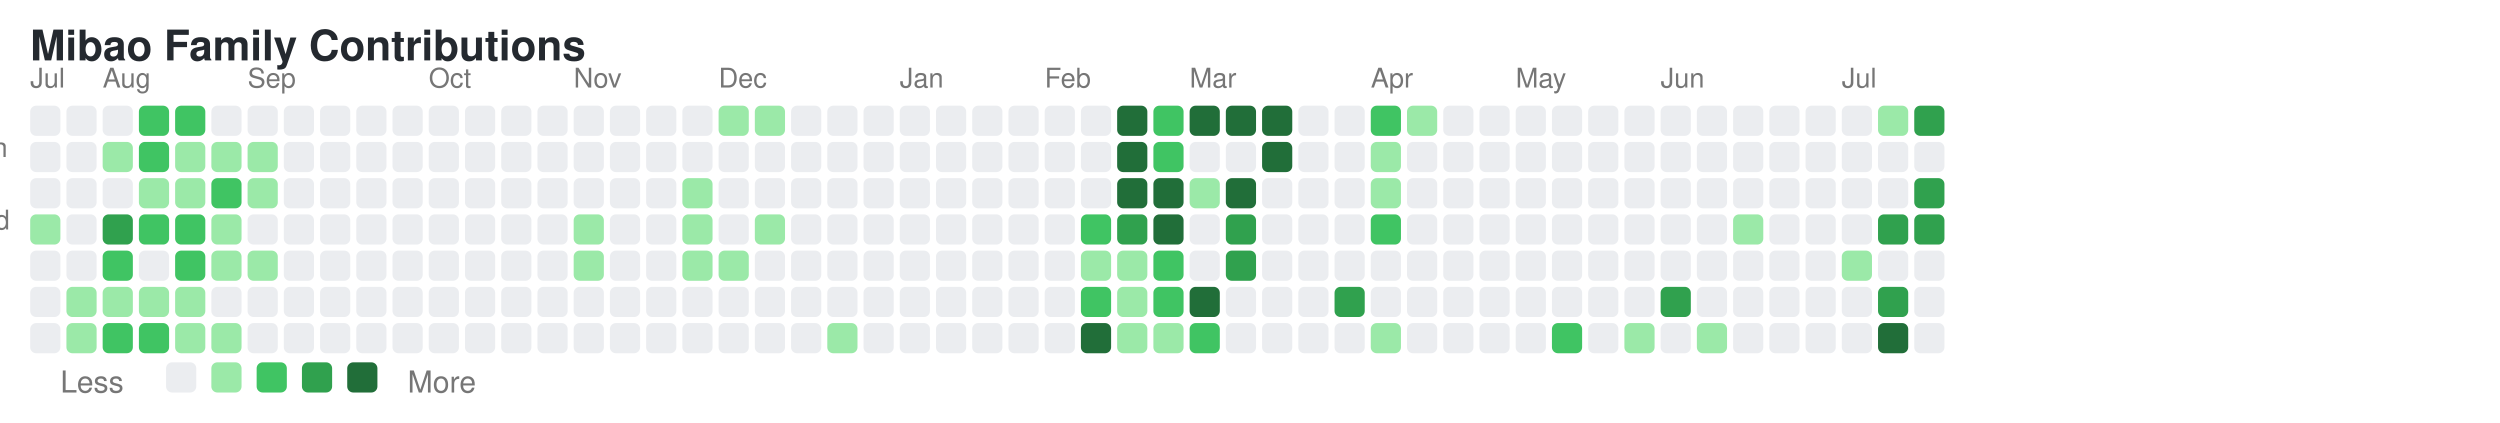
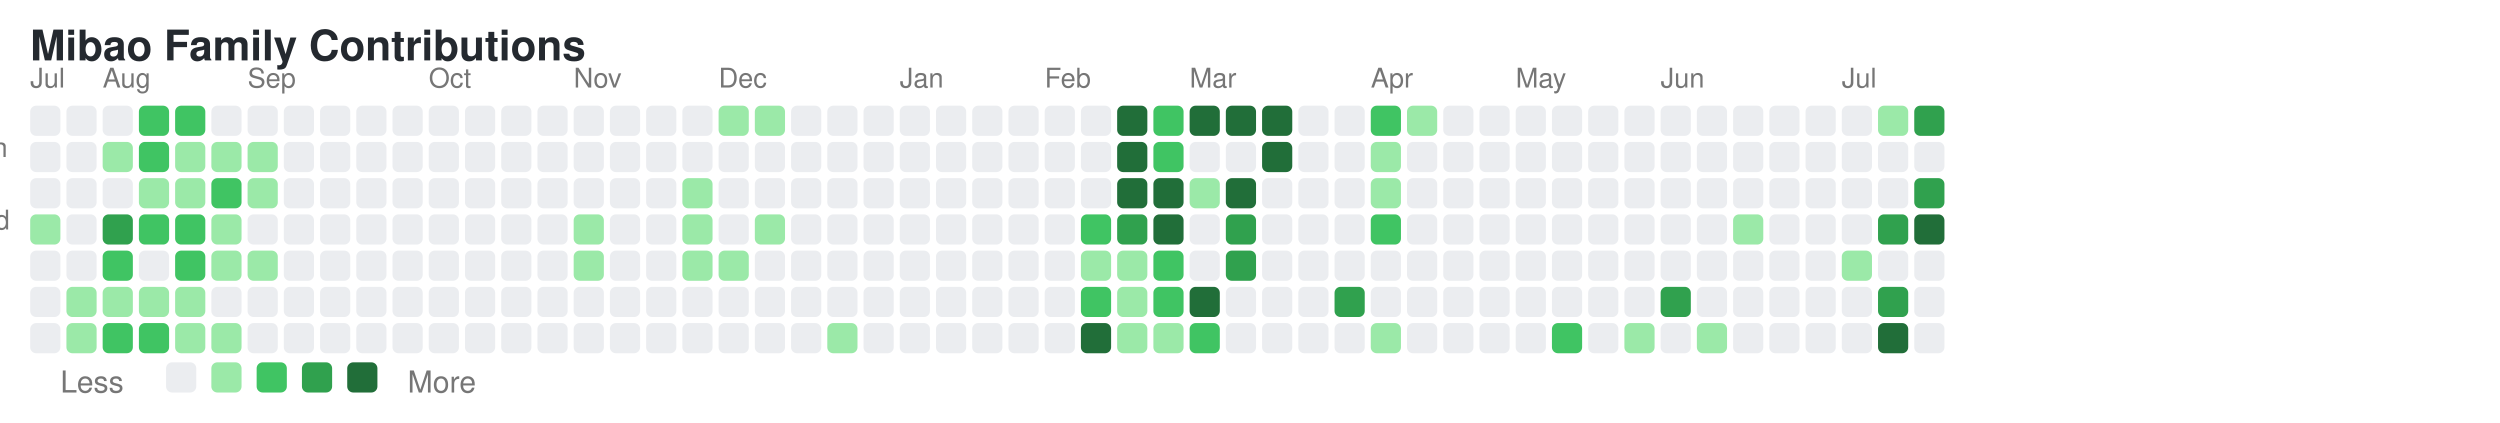
<svg xmlns="http://www.w3.org/2000/svg" width="828" height="140">
  <text x="10" y="20" font-family="-apple-system, BlinkMacSystemFont, Segoe UI, Helvetica, Arial, sans-serif" font-size="14" font-weight="600" fill="#24292f">Mibao Family Contributions</text>
  <g transform="translate(10, 35)">
    <text x="0" y="-6" font-family="-apple-system, BlinkMacSystemFont, Segoe UI, Helvetica, Arial, sans-serif" font-size="9" fill="#767676">Jul</text>
    <text x="24" y="-6" font-family="-apple-system, BlinkMacSystemFont, Segoe UI, Helvetica, Arial, sans-serif" font-size="9" fill="#767676">Aug</text>
    <text x="72" y="-6" font-family="-apple-system, BlinkMacSystemFont, Segoe UI, Helvetica, Arial, sans-serif" font-size="9" fill="#767676">Sep</text>
    <text x="132" y="-6" font-family="-apple-system, BlinkMacSystemFont, Segoe UI, Helvetica, Arial, sans-serif" font-size="9" fill="#767676">Oct</text>
    <text x="180" y="-6" font-family="-apple-system, BlinkMacSystemFont, Segoe UI, Helvetica, Arial, sans-serif" font-size="9" fill="#767676">Nov</text>
    <text x="228" y="-6" font-family="-apple-system, BlinkMacSystemFont, Segoe UI, Helvetica, Arial, sans-serif" font-size="9" fill="#767676">Dec</text>
    <text x="288" y="-6" font-family="-apple-system, BlinkMacSystemFont, Segoe UI, Helvetica, Arial, sans-serif" font-size="9" fill="#767676">Jan</text>
    <text x="336" y="-6" font-family="-apple-system, BlinkMacSystemFont, Segoe UI, Helvetica, Arial, sans-serif" font-size="9" fill="#767676">Feb</text>
    <text x="384" y="-6" font-family="-apple-system, BlinkMacSystemFont, Segoe UI, Helvetica, Arial, sans-serif" font-size="9" fill="#767676">Mar</text>
    <text x="444" y="-6" font-family="-apple-system, BlinkMacSystemFont, Segoe UI, Helvetica, Arial, sans-serif" font-size="9" fill="#767676">Apr</text>
    <text x="492" y="-6" font-family="-apple-system, BlinkMacSystemFont, Segoe UI, Helvetica, Arial, sans-serif" font-size="9" fill="#767676">May</text>
    <text x="540" y="-6" font-family="-apple-system, BlinkMacSystemFont, Segoe UI, Helvetica, Arial, sans-serif" font-size="9" fill="#767676">Jun</text>
    <text x="600" y="-6" font-family="-apple-system, BlinkMacSystemFont, Segoe UI, Helvetica, Arial, sans-serif" font-size="9" fill="#767676">Jul</text>
    <text x="-25" y="17.0" font-family="-apple-system, BlinkMacSystemFont, Segoe UI, Helvetica, Arial, sans-serif" font-size="9" fill="#767676">Mon</text>
    <text x="-25" y="41.0" font-family="-apple-system, BlinkMacSystemFont, Segoe UI, Helvetica, Arial, sans-serif" font-size="9" fill="#767676">Wed</text>
    <text x="-25" y="65.0" font-family="-apple-system, BlinkMacSystemFont, Segoe UI, Helvetica, Arial, sans-serif" font-size="9" fill="#767676">Fri</text>
    <rect x="0" y="0" width="10" height="10" fill="#ebedf0" rx="2" />
    <rect x="0" y="12" width="10" height="10" fill="#ebedf0" rx="2" />
    <rect x="0" y="24" width="10" height="10" fill="#ebedf0" rx="2" />
    <rect x="0" y="36" width="10" height="10" fill="#9be9a8" rx="2" />
    <rect x="0" y="48" width="10" height="10" fill="#ebedf0" rx="2" />
    <rect x="0" y="60" width="10" height="10" fill="#ebedf0" rx="2" />
    <rect x="0" y="72" width="10" height="10" fill="#ebedf0" rx="2" />
    <rect x="12" y="0" width="10" height="10" fill="#ebedf0" rx="2" />
    <rect x="12" y="12" width="10" height="10" fill="#ebedf0" rx="2" />
    <rect x="12" y="24" width="10" height="10" fill="#ebedf0" rx="2" />
    <rect x="12" y="36" width="10" height="10" fill="#ebedf0" rx="2" />
    <rect x="12" y="48" width="10" height="10" fill="#ebedf0" rx="2" />
    <rect x="12" y="60" width="10" height="10" fill="#9be9a8" rx="2" />
    <rect x="12" y="72" width="10" height="10" fill="#9be9a8" rx="2" />
    <rect x="24" y="0" width="10" height="10" fill="#ebedf0" rx="2" />
    <rect x="24" y="12" width="10" height="10" fill="#9be9a8" rx="2" />
    <rect x="24" y="24" width="10" height="10" fill="#ebedf0" rx="2" />
    <rect x="24" y="36" width="10" height="10" fill="#30a14e" rx="2" />
    <rect x="24" y="48" width="10" height="10" fill="#40c463" rx="2" />
    <rect x="24" y="60" width="10" height="10" fill="#9be9a8" rx="2" />
    <rect x="24" y="72" width="10" height="10" fill="#40c463" rx="2" />
    <rect x="36" y="0" width="10" height="10" fill="#40c463" rx="2" />
    <rect x="36" y="12" width="10" height="10" fill="#40c463" rx="2" />
    <rect x="36" y="24" width="10" height="10" fill="#9be9a8" rx="2" />
    <rect x="36" y="36" width="10" height="10" fill="#40c463" rx="2" />
    <rect x="36" y="48" width="10" height="10" fill="#ebedf0" rx="2" />
    <rect x="36" y="60" width="10" height="10" fill="#9be9a8" rx="2" />
    <rect x="36" y="72" width="10" height="10" fill="#40c463" rx="2" />
    <rect x="48" y="0" width="10" height="10" fill="#40c463" rx="2" />
    <rect x="48" y="12" width="10" height="10" fill="#9be9a8" rx="2" />
    <rect x="48" y="24" width="10" height="10" fill="#9be9a8" rx="2" />
    <rect x="48" y="36" width="10" height="10" fill="#40c463" rx="2" />
    <rect x="48" y="48" width="10" height="10" fill="#40c463" rx="2" />
    <rect x="48" y="60" width="10" height="10" fill="#9be9a8" rx="2" />
    <rect x="48" y="72" width="10" height="10" fill="#9be9a8" rx="2" />
    <rect x="60" y="0" width="10" height="10" fill="#ebedf0" rx="2" />
    <rect x="60" y="12" width="10" height="10" fill="#9be9a8" rx="2" />
    <rect x="60" y="24" width="10" height="10" fill="#40c463" rx="2" />
    <rect x="60" y="36" width="10" height="10" fill="#9be9a8" rx="2" />
    <rect x="60" y="48" width="10" height="10" fill="#9be9a8" rx="2" />
    <rect x="60" y="60" width="10" height="10" fill="#ebedf0" rx="2" />
    <rect x="60" y="72" width="10" height="10" fill="#9be9a8" rx="2" />
    <rect x="72" y="0" width="10" height="10" fill="#ebedf0" rx="2" />
    <rect x="72" y="12" width="10" height="10" fill="#9be9a8" rx="2" />
    <rect x="72" y="24" width="10" height="10" fill="#9be9a8" rx="2" />
    <rect x="72" y="36" width="10" height="10" fill="#ebedf0" rx="2" />
    <rect x="72" y="48" width="10" height="10" fill="#9be9a8" rx="2" />
    <rect x="72" y="60" width="10" height="10" fill="#ebedf0" rx="2" />
    <rect x="72" y="72" width="10" height="10" fill="#ebedf0" rx="2" />
    <rect x="84" y="0" width="10" height="10" fill="#ebedf0" rx="2" />
    <rect x="84" y="12" width="10" height="10" fill="#ebedf0" rx="2" />
    <rect x="84" y="24" width="10" height="10" fill="#ebedf0" rx="2" />
    <rect x="84" y="36" width="10" height="10" fill="#ebedf0" rx="2" />
    <rect x="84" y="48" width="10" height="10" fill="#ebedf0" rx="2" />
    <rect x="84" y="60" width="10" height="10" fill="#ebedf0" rx="2" />
    <rect x="84" y="72" width="10" height="10" fill="#ebedf0" rx="2" />
    <rect x="96" y="0" width="10" height="10" fill="#ebedf0" rx="2" />
    <rect x="96" y="12" width="10" height="10" fill="#ebedf0" rx="2" />
    <rect x="96" y="24" width="10" height="10" fill="#ebedf0" rx="2" />
    <rect x="96" y="36" width="10" height="10" fill="#ebedf0" rx="2" />
    <rect x="96" y="48" width="10" height="10" fill="#ebedf0" rx="2" />
    <rect x="96" y="60" width="10" height="10" fill="#ebedf0" rx="2" />
    <rect x="96" y="72" width="10" height="10" fill="#ebedf0" rx="2" />
    <rect x="108" y="0" width="10" height="10" fill="#ebedf0" rx="2" />
    <rect x="108" y="12" width="10" height="10" fill="#ebedf0" rx="2" />
    <rect x="108" y="24" width="10" height="10" fill="#ebedf0" rx="2" />
    <rect x="108" y="36" width="10" height="10" fill="#ebedf0" rx="2" />
    <rect x="108" y="48" width="10" height="10" fill="#ebedf0" rx="2" />
    <rect x="108" y="60" width="10" height="10" fill="#ebedf0" rx="2" />
    <rect x="108" y="72" width="10" height="10" fill="#ebedf0" rx="2" />
    <rect x="120" y="0" width="10" height="10" fill="#ebedf0" rx="2" />
    <rect x="120" y="12" width="10" height="10" fill="#ebedf0" rx="2" />
    <rect x="120" y="24" width="10" height="10" fill="#ebedf0" rx="2" />
    <rect x="120" y="36" width="10" height="10" fill="#ebedf0" rx="2" />
    <rect x="120" y="48" width="10" height="10" fill="#ebedf0" rx="2" />
    <rect x="120" y="60" width="10" height="10" fill="#ebedf0" rx="2" />
    <rect x="120" y="72" width="10" height="10" fill="#ebedf0" rx="2" />
    <rect x="132" y="0" width="10" height="10" fill="#ebedf0" rx="2" />
    <rect x="132" y="12" width="10" height="10" fill="#ebedf0" rx="2" />
    <rect x="132" y="24" width="10" height="10" fill="#ebedf0" rx="2" />
    <rect x="132" y="36" width="10" height="10" fill="#ebedf0" rx="2" />
    <rect x="132" y="48" width="10" height="10" fill="#ebedf0" rx="2" />
    <rect x="132" y="60" width="10" height="10" fill="#ebedf0" rx="2" />
    <rect x="132" y="72" width="10" height="10" fill="#ebedf0" rx="2" />
    <rect x="144" y="0" width="10" height="10" fill="#ebedf0" rx="2" />
    <rect x="144" y="12" width="10" height="10" fill="#ebedf0" rx="2" />
    <rect x="144" y="24" width="10" height="10" fill="#ebedf0" rx="2" />
    <rect x="144" y="36" width="10" height="10" fill="#ebedf0" rx="2" />
    <rect x="144" y="48" width="10" height="10" fill="#ebedf0" rx="2" />
    <rect x="144" y="60" width="10" height="10" fill="#ebedf0" rx="2" />
    <rect x="144" y="72" width="10" height="10" fill="#ebedf0" rx="2" />
    <rect x="156" y="0" width="10" height="10" fill="#ebedf0" rx="2" />
    <rect x="156" y="12" width="10" height="10" fill="#ebedf0" rx="2" />
    <rect x="156" y="24" width="10" height="10" fill="#ebedf0" rx="2" />
    <rect x="156" y="36" width="10" height="10" fill="#ebedf0" rx="2" />
    <rect x="156" y="48" width="10" height="10" fill="#ebedf0" rx="2" />
    <rect x="156" y="60" width="10" height="10" fill="#ebedf0" rx="2" />
    <rect x="156" y="72" width="10" height="10" fill="#ebedf0" rx="2" />
    <rect x="168" y="0" width="10" height="10" fill="#ebedf0" rx="2" />
    <rect x="168" y="12" width="10" height="10" fill="#ebedf0" rx="2" />
    <rect x="168" y="24" width="10" height="10" fill="#ebedf0" rx="2" />
    <rect x="168" y="36" width="10" height="10" fill="#ebedf0" rx="2" />
    <rect x="168" y="48" width="10" height="10" fill="#ebedf0" rx="2" />
    <rect x="168" y="60" width="10" height="10" fill="#ebedf0" rx="2" />
    <rect x="168" y="72" width="10" height="10" fill="#ebedf0" rx="2" />
    <rect x="180" y="0" width="10" height="10" fill="#ebedf0" rx="2" />
    <rect x="180" y="12" width="10" height="10" fill="#ebedf0" rx="2" />
    <rect x="180" y="24" width="10" height="10" fill="#ebedf0" rx="2" />
    <rect x="180" y="36" width="10" height="10" fill="#9be9a8" rx="2" />
    <rect x="180" y="48" width="10" height="10" fill="#9be9a8" rx="2" />
    <rect x="180" y="60" width="10" height="10" fill="#ebedf0" rx="2" />
    <rect x="180" y="72" width="10" height="10" fill="#ebedf0" rx="2" />
    <rect x="192" y="0" width="10" height="10" fill="#ebedf0" rx="2" />
    <rect x="192" y="12" width="10" height="10" fill="#ebedf0" rx="2" />
    <rect x="192" y="24" width="10" height="10" fill="#ebedf0" rx="2" />
    <rect x="192" y="36" width="10" height="10" fill="#ebedf0" rx="2" />
    <rect x="192" y="48" width="10" height="10" fill="#ebedf0" rx="2" />
    <rect x="192" y="60" width="10" height="10" fill="#ebedf0" rx="2" />
    <rect x="192" y="72" width="10" height="10" fill="#ebedf0" rx="2" />
    <rect x="204" y="0" width="10" height="10" fill="#ebedf0" rx="2" />
    <rect x="204" y="12" width="10" height="10" fill="#ebedf0" rx="2" />
    <rect x="204" y="24" width="10" height="10" fill="#ebedf0" rx="2" />
    <rect x="204" y="36" width="10" height="10" fill="#ebedf0" rx="2" />
    <rect x="204" y="48" width="10" height="10" fill="#ebedf0" rx="2" />
    <rect x="204" y="60" width="10" height="10" fill="#ebedf0" rx="2" />
    <rect x="204" y="72" width="10" height="10" fill="#ebedf0" rx="2" />
    <rect x="216" y="0" width="10" height="10" fill="#ebedf0" rx="2" />
    <rect x="216" y="12" width="10" height="10" fill="#ebedf0" rx="2" />
    <rect x="216" y="24" width="10" height="10" fill="#9be9a8" rx="2" />
    <rect x="216" y="36" width="10" height="10" fill="#9be9a8" rx="2" />
    <rect x="216" y="48" width="10" height="10" fill="#9be9a8" rx="2" />
    <rect x="216" y="60" width="10" height="10" fill="#ebedf0" rx="2" />
    <rect x="216" y="72" width="10" height="10" fill="#ebedf0" rx="2" />
    <rect x="228" y="0" width="10" height="10" fill="#9be9a8" rx="2" />
    <rect x="228" y="12" width="10" height="10" fill="#ebedf0" rx="2" />
    <rect x="228" y="24" width="10" height="10" fill="#ebedf0" rx="2" />
    <rect x="228" y="36" width="10" height="10" fill="#ebedf0" rx="2" />
    <rect x="228" y="48" width="10" height="10" fill="#9be9a8" rx="2" />
    <rect x="228" y="60" width="10" height="10" fill="#ebedf0" rx="2" />
    <rect x="228" y="72" width="10" height="10" fill="#ebedf0" rx="2" />
    <rect x="240" y="0" width="10" height="10" fill="#9be9a8" rx="2" />
    <rect x="240" y="12" width="10" height="10" fill="#ebedf0" rx="2" />
    <rect x="240" y="24" width="10" height="10" fill="#ebedf0" rx="2" />
    <rect x="240" y="36" width="10" height="10" fill="#9be9a8" rx="2" />
    <rect x="240" y="48" width="10" height="10" fill="#ebedf0" rx="2" />
    <rect x="240" y="60" width="10" height="10" fill="#ebedf0" rx="2" />
    <rect x="240" y="72" width="10" height="10" fill="#ebedf0" rx="2" />
    <rect x="252" y="0" width="10" height="10" fill="#ebedf0" rx="2" />
    <rect x="252" y="12" width="10" height="10" fill="#ebedf0" rx="2" />
    <rect x="252" y="24" width="10" height="10" fill="#ebedf0" rx="2" />
    <rect x="252" y="36" width="10" height="10" fill="#ebedf0" rx="2" />
    <rect x="252" y="48" width="10" height="10" fill="#ebedf0" rx="2" />
    <rect x="252" y="60" width="10" height="10" fill="#ebedf0" rx="2" />
    <rect x="252" y="72" width="10" height="10" fill="#ebedf0" rx="2" />
    <rect x="264" y="0" width="10" height="10" fill="#ebedf0" rx="2" />
    <rect x="264" y="12" width="10" height="10" fill="#ebedf0" rx="2" />
    <rect x="264" y="24" width="10" height="10" fill="#ebedf0" rx="2" />
    <rect x="264" y="36" width="10" height="10" fill="#ebedf0" rx="2" />
    <rect x="264" y="48" width="10" height="10" fill="#ebedf0" rx="2" />
    <rect x="264" y="60" width="10" height="10" fill="#ebedf0" rx="2" />
    <rect x="264" y="72" width="10" height="10" fill="#9be9a8" rx="2" />
    <rect x="276" y="0" width="10" height="10" fill="#ebedf0" rx="2" />
    <rect x="276" y="12" width="10" height="10" fill="#ebedf0" rx="2" />
    <rect x="276" y="24" width="10" height="10" fill="#ebedf0" rx="2" />
    <rect x="276" y="36" width="10" height="10" fill="#ebedf0" rx="2" />
    <rect x="276" y="48" width="10" height="10" fill="#ebedf0" rx="2" />
    <rect x="276" y="60" width="10" height="10" fill="#ebedf0" rx="2" />
    <rect x="276" y="72" width="10" height="10" fill="#ebedf0" rx="2" />
    <rect x="288" y="0" width="10" height="10" fill="#ebedf0" rx="2" />
    <rect x="288" y="12" width="10" height="10" fill="#ebedf0" rx="2" />
    <rect x="288" y="24" width="10" height="10" fill="#ebedf0" rx="2" />
    <rect x="288" y="36" width="10" height="10" fill="#ebedf0" rx="2" />
    <rect x="288" y="48" width="10" height="10" fill="#ebedf0" rx="2" />
    <rect x="288" y="60" width="10" height="10" fill="#ebedf0" rx="2" />
    <rect x="288" y="72" width="10" height="10" fill="#ebedf0" rx="2" />
    <rect x="300" y="0" width="10" height="10" fill="#ebedf0" rx="2" />
    <rect x="300" y="12" width="10" height="10" fill="#ebedf0" rx="2" />
    <rect x="300" y="24" width="10" height="10" fill="#ebedf0" rx="2" />
    <rect x="300" y="36" width="10" height="10" fill="#ebedf0" rx="2" />
    <rect x="300" y="48" width="10" height="10" fill="#ebedf0" rx="2" />
    <rect x="300" y="60" width="10" height="10" fill="#ebedf0" rx="2" />
    <rect x="300" y="72" width="10" height="10" fill="#ebedf0" rx="2" />
    <rect x="312" y="0" width="10" height="10" fill="#ebedf0" rx="2" />
    <rect x="312" y="12" width="10" height="10" fill="#ebedf0" rx="2" />
    <rect x="312" y="24" width="10" height="10" fill="#ebedf0" rx="2" />
    <rect x="312" y="36" width="10" height="10" fill="#ebedf0" rx="2" />
    <rect x="312" y="48" width="10" height="10" fill="#ebedf0" rx="2" />
    <rect x="312" y="60" width="10" height="10" fill="#ebedf0" rx="2" />
    <rect x="312" y="72" width="10" height="10" fill="#ebedf0" rx="2" />
    <rect x="324" y="0" width="10" height="10" fill="#ebedf0" rx="2" />
    <rect x="324" y="12" width="10" height="10" fill="#ebedf0" rx="2" />
    <rect x="324" y="24" width="10" height="10" fill="#ebedf0" rx="2" />
    <rect x="324" y="36" width="10" height="10" fill="#ebedf0" rx="2" />
    <rect x="324" y="48" width="10" height="10" fill="#ebedf0" rx="2" />
    <rect x="324" y="60" width="10" height="10" fill="#ebedf0" rx="2" />
    <rect x="324" y="72" width="10" height="10" fill="#ebedf0" rx="2" />
    <rect x="336" y="0" width="10" height="10" fill="#ebedf0" rx="2" />
    <rect x="336" y="12" width="10" height="10" fill="#ebedf0" rx="2" />
    <rect x="336" y="24" width="10" height="10" fill="#ebedf0" rx="2" />
    <rect x="336" y="36" width="10" height="10" fill="#ebedf0" rx="2" />
    <rect x="336" y="48" width="10" height="10" fill="#ebedf0" rx="2" />
    <rect x="336" y="60" width="10" height="10" fill="#ebedf0" rx="2" />
    <rect x="336" y="72" width="10" height="10" fill="#ebedf0" rx="2" />
    <rect x="348" y="0" width="10" height="10" fill="#ebedf0" rx="2" />
    <rect x="348" y="12" width="10" height="10" fill="#ebedf0" rx="2" />
    <rect x="348" y="24" width="10" height="10" fill="#ebedf0" rx="2" />
    <rect x="348" y="36" width="10" height="10" fill="#40c463" rx="2" />
    <rect x="348" y="48" width="10" height="10" fill="#9be9a8" rx="2" />
    <rect x="348" y="60" width="10" height="10" fill="#40c463" rx="2" />
    <rect x="348" y="72" width="10" height="10" fill="#216e39" rx="2" />
    <rect x="360" y="0" width="10" height="10" fill="#216e39" rx="2" />
    <rect x="360" y="12" width="10" height="10" fill="#216e39" rx="2" />
    <rect x="360" y="24" width="10" height="10" fill="#216e39" rx="2" />
    <rect x="360" y="36" width="10" height="10" fill="#30a14e" rx="2" />
    <rect x="360" y="48" width="10" height="10" fill="#9be9a8" rx="2" />
    <rect x="360" y="60" width="10" height="10" fill="#9be9a8" rx="2" />
    <rect x="360" y="72" width="10" height="10" fill="#9be9a8" rx="2" />
    <rect x="372" y="0" width="10" height="10" fill="#40c463" rx="2" />
    <rect x="372" y="12" width="10" height="10" fill="#40c463" rx="2" />
    <rect x="372" y="24" width="10" height="10" fill="#216e39" rx="2" />
    <rect x="372" y="36" width="10" height="10" fill="#216e39" rx="2" />
    <rect x="372" y="48" width="10" height="10" fill="#40c463" rx="2" />
    <rect x="372" y="60" width="10" height="10" fill="#40c463" rx="2" />
    <rect x="372" y="72" width="10" height="10" fill="#9be9a8" rx="2" />
    <rect x="384" y="0" width="10" height="10" fill="#216e39" rx="2" />
    <rect x="384" y="12" width="10" height="10" fill="#ebedf0" rx="2" />
    <rect x="384" y="24" width="10" height="10" fill="#9be9a8" rx="2" />
    <rect x="384" y="36" width="10" height="10" fill="#ebedf0" rx="2" />
    <rect x="384" y="48" width="10" height="10" fill="#ebedf0" rx="2" />
    <rect x="384" y="60" width="10" height="10" fill="#216e39" rx="2" />
    <rect x="384" y="72" width="10" height="10" fill="#40c463" rx="2" />
    <rect x="396" y="0" width="10" height="10" fill="#216e39" rx="2" />
    <rect x="396" y="12" width="10" height="10" fill="#ebedf0" rx="2" />
    <rect x="396" y="24" width="10" height="10" fill="#216e39" rx="2" />
    <rect x="396" y="36" width="10" height="10" fill="#30a14e" rx="2" />
    <rect x="396" y="48" width="10" height="10" fill="#30a14e" rx="2" />
    <rect x="396" y="60" width="10" height="10" fill="#ebedf0" rx="2" />
    <rect x="396" y="72" width="10" height="10" fill="#ebedf0" rx="2" />
    <rect x="408" y="0" width="10" height="10" fill="#216e39" rx="2" />
    <rect x="408" y="12" width="10" height="10" fill="#216e39" rx="2" />
    <rect x="408" y="24" width="10" height="10" fill="#ebedf0" rx="2" />
    <rect x="408" y="36" width="10" height="10" fill="#ebedf0" rx="2" />
    <rect x="408" y="48" width="10" height="10" fill="#ebedf0" rx="2" />
    <rect x="408" y="60" width="10" height="10" fill="#ebedf0" rx="2" />
    <rect x="408" y="72" width="10" height="10" fill="#ebedf0" rx="2" />
    <rect x="420" y="0" width="10" height="10" fill="#ebedf0" rx="2" />
    <rect x="420" y="12" width="10" height="10" fill="#ebedf0" rx="2" />
    <rect x="420" y="24" width="10" height="10" fill="#ebedf0" rx="2" />
    <rect x="420" y="36" width="10" height="10" fill="#ebedf0" rx="2" />
    <rect x="420" y="48" width="10" height="10" fill="#ebedf0" rx="2" />
    <rect x="420" y="60" width="10" height="10" fill="#ebedf0" rx="2" />
    <rect x="420" y="72" width="10" height="10" fill="#ebedf0" rx="2" />
    <rect x="432" y="0" width="10" height="10" fill="#ebedf0" rx="2" />
    <rect x="432" y="12" width="10" height="10" fill="#ebedf0" rx="2" />
    <rect x="432" y="24" width="10" height="10" fill="#ebedf0" rx="2" />
    <rect x="432" y="36" width="10" height="10" fill="#ebedf0" rx="2" />
    <rect x="432" y="48" width="10" height="10" fill="#ebedf0" rx="2" />
    <rect x="432" y="60" width="10" height="10" fill="#30a14e" rx="2" />
    <rect x="432" y="72" width="10" height="10" fill="#ebedf0" rx="2" />
    <rect x="444" y="0" width="10" height="10" fill="#40c463" rx="2" />
    <rect x="444" y="12" width="10" height="10" fill="#9be9a8" rx="2" />
    <rect x="444" y="24" width="10" height="10" fill="#9be9a8" rx="2" />
    <rect x="444" y="36" width="10" height="10" fill="#40c463" rx="2" />
    <rect x="444" y="48" width="10" height="10" fill="#ebedf0" rx="2" />
    <rect x="444" y="60" width="10" height="10" fill="#ebedf0" rx="2" />
    <rect x="444" y="72" width="10" height="10" fill="#9be9a8" rx="2" />
    <rect x="456" y="0" width="10" height="10" fill="#9be9a8" rx="2" />
    <rect x="456" y="12" width="10" height="10" fill="#ebedf0" rx="2" />
    <rect x="456" y="24" width="10" height="10" fill="#ebedf0" rx="2" />
    <rect x="456" y="36" width="10" height="10" fill="#ebedf0" rx="2" />
    <rect x="456" y="48" width="10" height="10" fill="#ebedf0" rx="2" />
    <rect x="456" y="60" width="10" height="10" fill="#ebedf0" rx="2" />
    <rect x="456" y="72" width="10" height="10" fill="#ebedf0" rx="2" />
    <rect x="468" y="0" width="10" height="10" fill="#ebedf0" rx="2" />
    <rect x="468" y="12" width="10" height="10" fill="#ebedf0" rx="2" />
    <rect x="468" y="24" width="10" height="10" fill="#ebedf0" rx="2" />
    <rect x="468" y="36" width="10" height="10" fill="#ebedf0" rx="2" />
    <rect x="468" y="48" width="10" height="10" fill="#ebedf0" rx="2" />
    <rect x="468" y="60" width="10" height="10" fill="#ebedf0" rx="2" />
    <rect x="468" y="72" width="10" height="10" fill="#ebedf0" rx="2" />
    <rect x="480" y="0" width="10" height="10" fill="#ebedf0" rx="2" />
    <rect x="480" y="12" width="10" height="10" fill="#ebedf0" rx="2" />
    <rect x="480" y="24" width="10" height="10" fill="#ebedf0" rx="2" />
    <rect x="480" y="36" width="10" height="10" fill="#ebedf0" rx="2" />
    <rect x="480" y="48" width="10" height="10" fill="#ebedf0" rx="2" />
    <rect x="480" y="60" width="10" height="10" fill="#ebedf0" rx="2" />
    <rect x="480" y="72" width="10" height="10" fill="#ebedf0" rx="2" />
    <rect x="492" y="0" width="10" height="10" fill="#ebedf0" rx="2" />
    <rect x="492" y="12" width="10" height="10" fill="#ebedf0" rx="2" />
    <rect x="492" y="24" width="10" height="10" fill="#ebedf0" rx="2" />
    <rect x="492" y="36" width="10" height="10" fill="#ebedf0" rx="2" />
    <rect x="492" y="48" width="10" height="10" fill="#ebedf0" rx="2" />
    <rect x="492" y="60" width="10" height="10" fill="#ebedf0" rx="2" />
    <rect x="492" y="72" width="10" height="10" fill="#ebedf0" rx="2" />
    <rect x="504" y="0" width="10" height="10" fill="#ebedf0" rx="2" />
    <rect x="504" y="12" width="10" height="10" fill="#ebedf0" rx="2" />
    <rect x="504" y="24" width="10" height="10" fill="#ebedf0" rx="2" />
    <rect x="504" y="36" width="10" height="10" fill="#ebedf0" rx="2" />
    <rect x="504" y="48" width="10" height="10" fill="#ebedf0" rx="2" />
    <rect x="504" y="60" width="10" height="10" fill="#ebedf0" rx="2" />
    <rect x="504" y="72" width="10" height="10" fill="#40c463" rx="2" />
    <rect x="516" y="0" width="10" height="10" fill="#ebedf0" rx="2" />
    <rect x="516" y="12" width="10" height="10" fill="#ebedf0" rx="2" />
    <rect x="516" y="24" width="10" height="10" fill="#ebedf0" rx="2" />
    <rect x="516" y="36" width="10" height="10" fill="#ebedf0" rx="2" />
    <rect x="516" y="48" width="10" height="10" fill="#ebedf0" rx="2" />
    <rect x="516" y="60" width="10" height="10" fill="#ebedf0" rx="2" />
    <rect x="516" y="72" width="10" height="10" fill="#ebedf0" rx="2" />
    <rect x="528" y="0" width="10" height="10" fill="#ebedf0" rx="2" />
    <rect x="528" y="12" width="10" height="10" fill="#ebedf0" rx="2" />
    <rect x="528" y="24" width="10" height="10" fill="#ebedf0" rx="2" />
    <rect x="528" y="36" width="10" height="10" fill="#ebedf0" rx="2" />
    <rect x="528" y="48" width="10" height="10" fill="#ebedf0" rx="2" />
    <rect x="528" y="60" width="10" height="10" fill="#ebedf0" rx="2" />
    <rect x="528" y="72" width="10" height="10" fill="#9be9a8" rx="2" />
    <rect x="540" y="0" width="10" height="10" fill="#ebedf0" rx="2" />
    <rect x="540" y="12" width="10" height="10" fill="#ebedf0" rx="2" />
    <rect x="540" y="24" width="10" height="10" fill="#ebedf0" rx="2" />
    <rect x="540" y="36" width="10" height="10" fill="#ebedf0" rx="2" />
    <rect x="540" y="48" width="10" height="10" fill="#ebedf0" rx="2" />
    <rect x="540" y="60" width="10" height="10" fill="#30a14e" rx="2" />
    <rect x="540" y="72" width="10" height="10" fill="#ebedf0" rx="2" />
    <rect x="552" y="0" width="10" height="10" fill="#ebedf0" rx="2" />
    <rect x="552" y="12" width="10" height="10" fill="#ebedf0" rx="2" />
    <rect x="552" y="24" width="10" height="10" fill="#ebedf0" rx="2" />
    <rect x="552" y="36" width="10" height="10" fill="#ebedf0" rx="2" />
    <rect x="552" y="48" width="10" height="10" fill="#ebedf0" rx="2" />
    <rect x="552" y="60" width="10" height="10" fill="#ebedf0" rx="2" />
    <rect x="552" y="72" width="10" height="10" fill="#9be9a8" rx="2" />
    <rect x="564" y="0" width="10" height="10" fill="#ebedf0" rx="2" />
    <rect x="564" y="12" width="10" height="10" fill="#ebedf0" rx="2" />
    <rect x="564" y="24" width="10" height="10" fill="#ebedf0" rx="2" />
    <rect x="564" y="36" width="10" height="10" fill="#9be9a8" rx="2" />
    <rect x="564" y="48" width="10" height="10" fill="#ebedf0" rx="2" />
    <rect x="564" y="60" width="10" height="10" fill="#ebedf0" rx="2" />
    <rect x="564" y="72" width="10" height="10" fill="#ebedf0" rx="2" />
    <rect x="576" y="0" width="10" height="10" fill="#ebedf0" rx="2" />
    <rect x="576" y="12" width="10" height="10" fill="#ebedf0" rx="2" />
    <rect x="576" y="24" width="10" height="10" fill="#ebedf0" rx="2" />
    <rect x="576" y="36" width="10" height="10" fill="#ebedf0" rx="2" />
    <rect x="576" y="48" width="10" height="10" fill="#ebedf0" rx="2" />
    <rect x="576" y="60" width="10" height="10" fill="#ebedf0" rx="2" />
    <rect x="576" y="72" width="10" height="10" fill="#ebedf0" rx="2" />
    <rect x="588" y="0" width="10" height="10" fill="#ebedf0" rx="2" />
    <rect x="588" y="12" width="10" height="10" fill="#ebedf0" rx="2" />
    <rect x="588" y="24" width="10" height="10" fill="#ebedf0" rx="2" />
    <rect x="588" y="36" width="10" height="10" fill="#ebedf0" rx="2" />
    <rect x="588" y="48" width="10" height="10" fill="#ebedf0" rx="2" />
    <rect x="588" y="60" width="10" height="10" fill="#ebedf0" rx="2" />
    <rect x="588" y="72" width="10" height="10" fill="#ebedf0" rx="2" />
    <rect x="600" y="0" width="10" height="10" fill="#ebedf0" rx="2" />
    <rect x="600" y="12" width="10" height="10" fill="#ebedf0" rx="2" />
    <rect x="600" y="24" width="10" height="10" fill="#ebedf0" rx="2" />
    <rect x="600" y="36" width="10" height="10" fill="#ebedf0" rx="2" />
    <rect x="600" y="48" width="10" height="10" fill="#9be9a8" rx="2" />
    <rect x="600" y="60" width="10" height="10" fill="#ebedf0" rx="2" />
    <rect x="600" y="72" width="10" height="10" fill="#ebedf0" rx="2" />
    <rect x="612" y="0" width="10" height="10" fill="#9be9a8" rx="2" />
    <rect x="612" y="12" width="10" height="10" fill="#ebedf0" rx="2" />
    <rect x="612" y="24" width="10" height="10" fill="#ebedf0" rx="2" />
    <rect x="612" y="36" width="10" height="10" fill="#30a14e" rx="2" />
    <rect x="612" y="48" width="10" height="10" fill="#ebedf0" rx="2" />
    <rect x="612" y="60" width="10" height="10" fill="#30a14e" rx="2" />
    <rect x="612" y="72" width="10" height="10" fill="#216e39" rx="2" />
    <rect x="624" y="0" width="10" height="10" fill="#30a14e" rx="2" />
    <rect x="624" y="12" width="10" height="10" fill="#ebedf0" rx="2" />
    <rect x="624" y="24" width="10" height="10" fill="#30a14e" rx="2" />
-     <rect x="624" y="36" width="10" height="10" fill="#30a14e" rx="2" />
+     <rect x="624" y="36" width="10" height="10" fill="#216e39" rx="2" />
    <rect x="624" y="48" width="10" height="10" fill="#ebedf0" rx="2" />
    <rect x="624" y="60" width="10" height="10" fill="#ebedf0" rx="2" />
    <rect x="624" y="72" width="10" height="10" fill="#ebedf0" rx="2" />
    <text x="10" y="95" font-family="-apple-system, BlinkMacSystemFont, Segoe UI, Helvetica, Arial, sans-serif" font-size="10" fill="#767676">Less</text>
    <rect x="45" y="85" width="10" height="10" fill="#ebedf0" rx="2" />
    <rect x="60" y="85" width="10" height="10" fill="#9be9a8" rx="2" />
    <rect x="75" y="85" width="10" height="10" fill="#40c463" rx="2" />
    <rect x="90" y="85" width="10" height="10" fill="#30a14e" rx="2" />
    <rect x="105" y="85" width="10" height="10" fill="#216e39" rx="2" />
    <text x="125" y="95" font-family="-apple-system, BlinkMacSystemFont, Segoe UI, Helvetica, Arial, sans-serif" font-size="10" fill="#767676">More</text>
  </g>
</svg>
